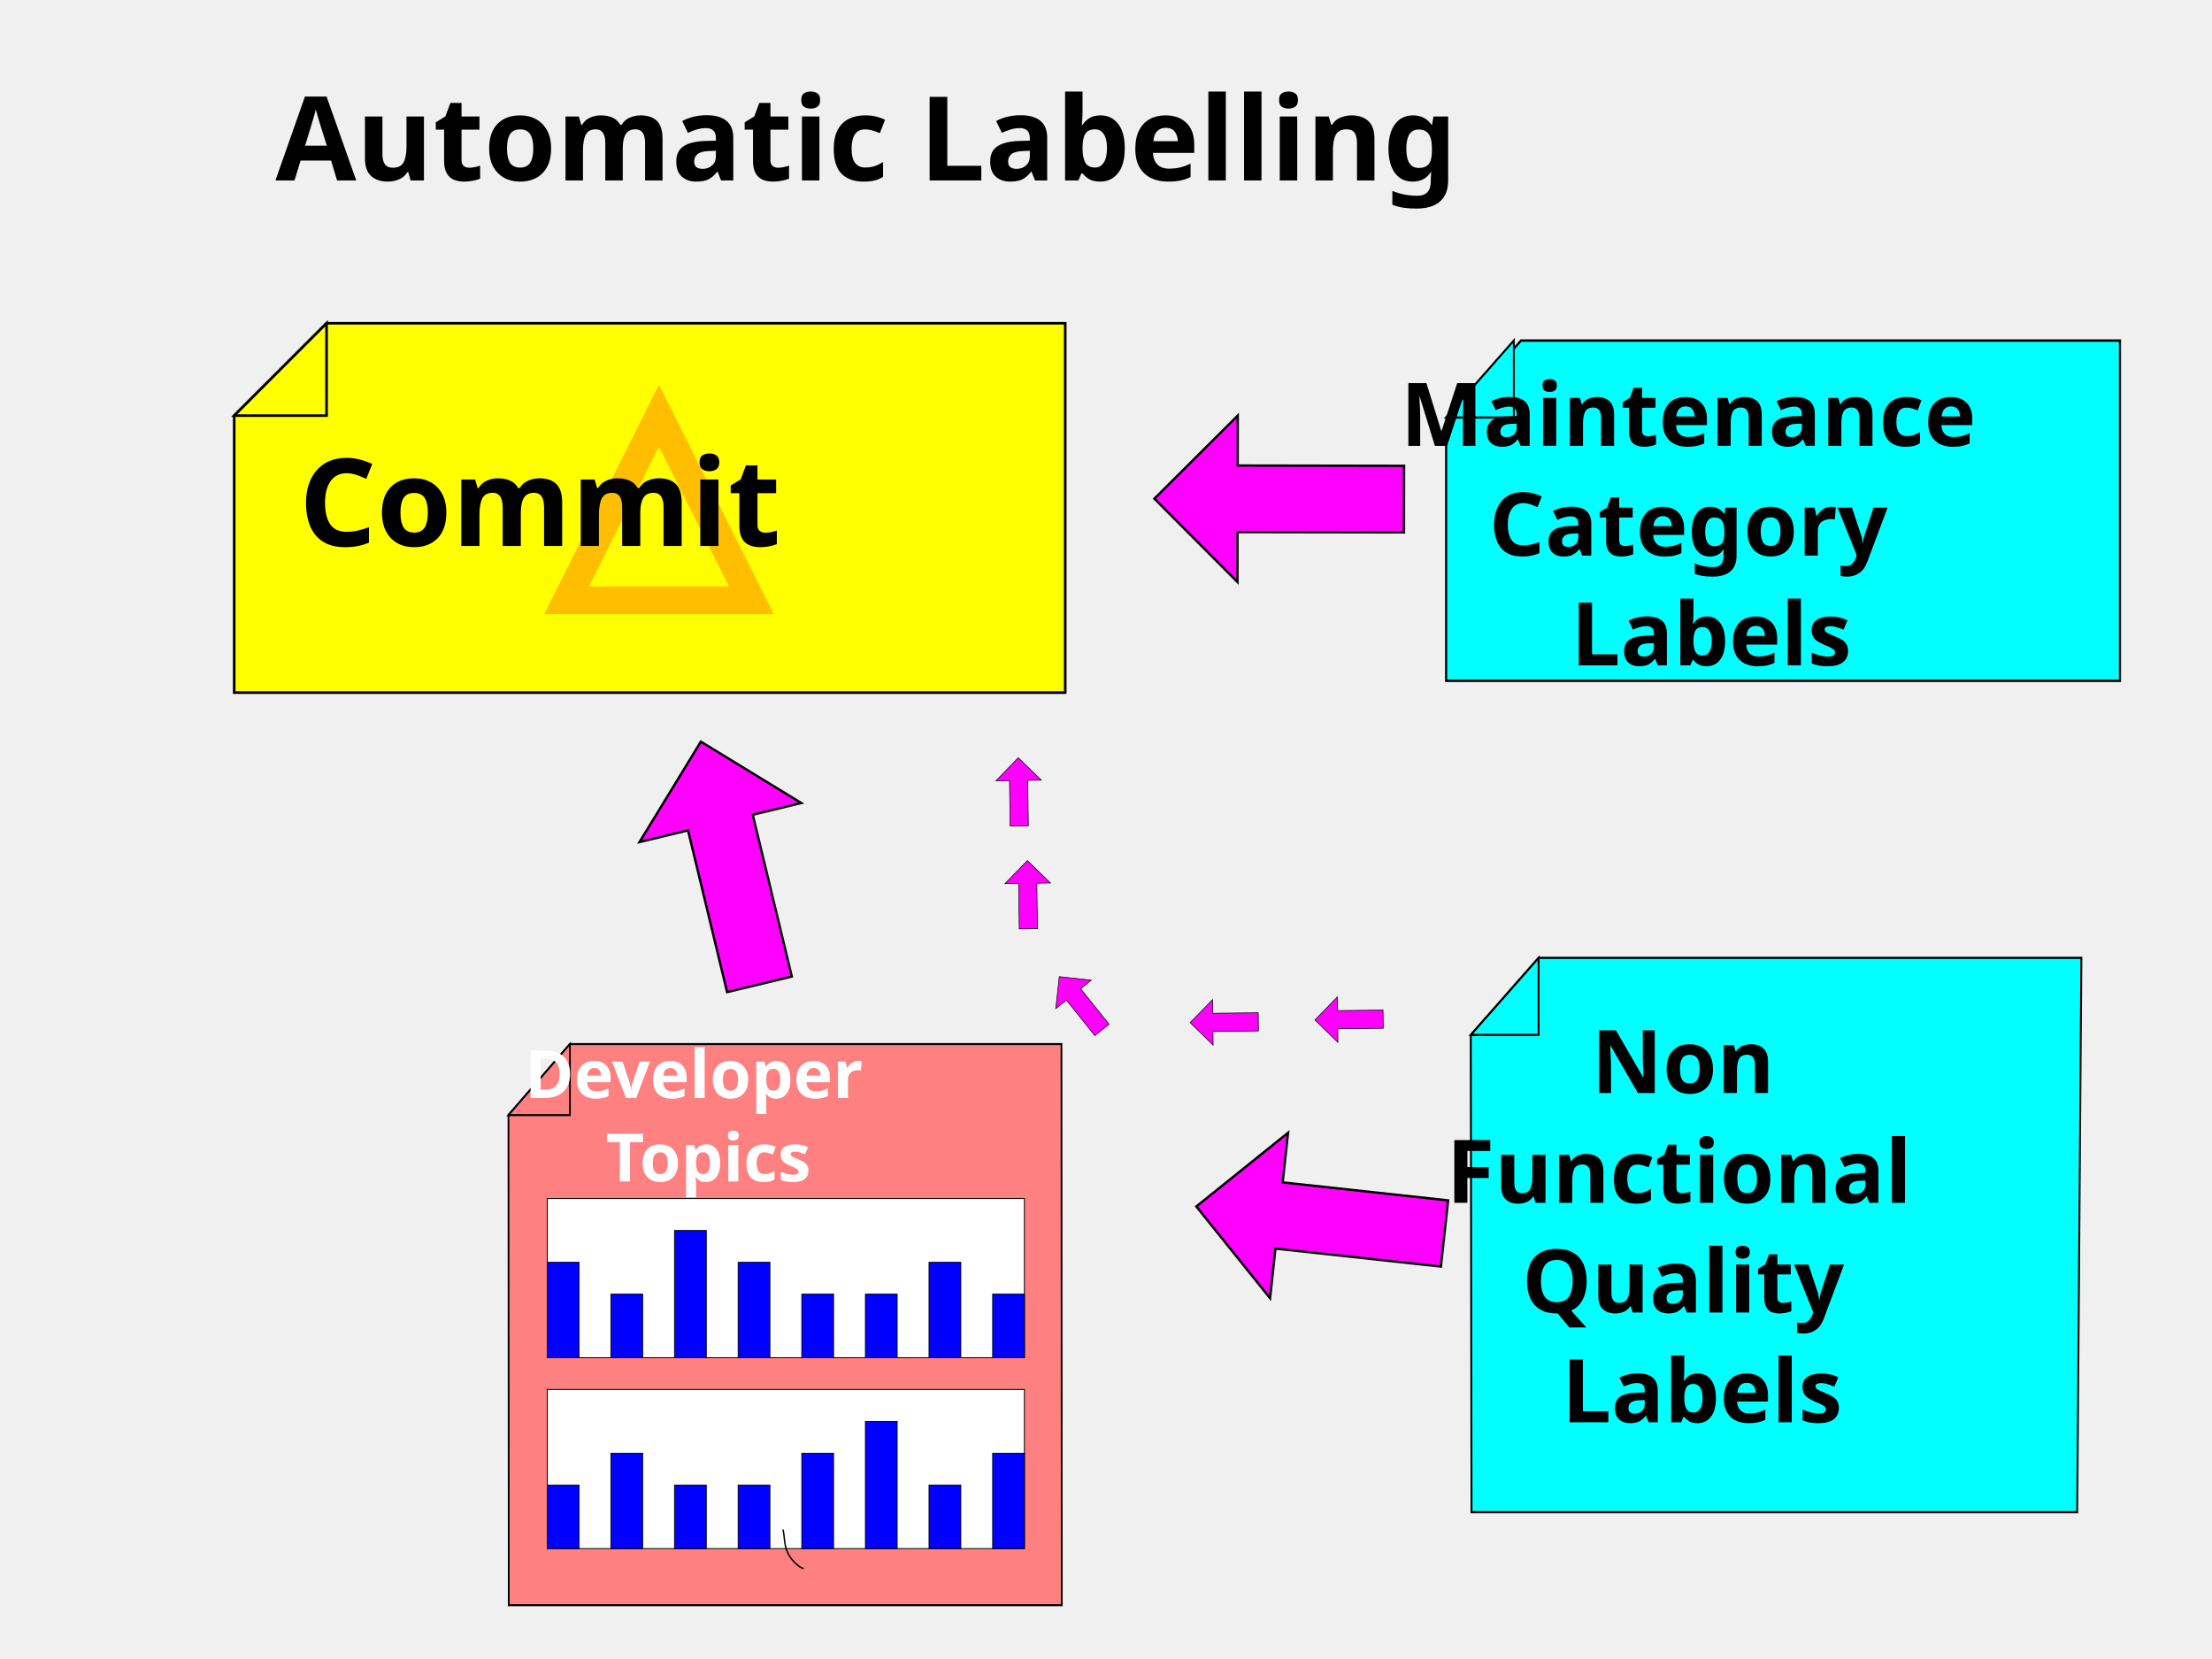
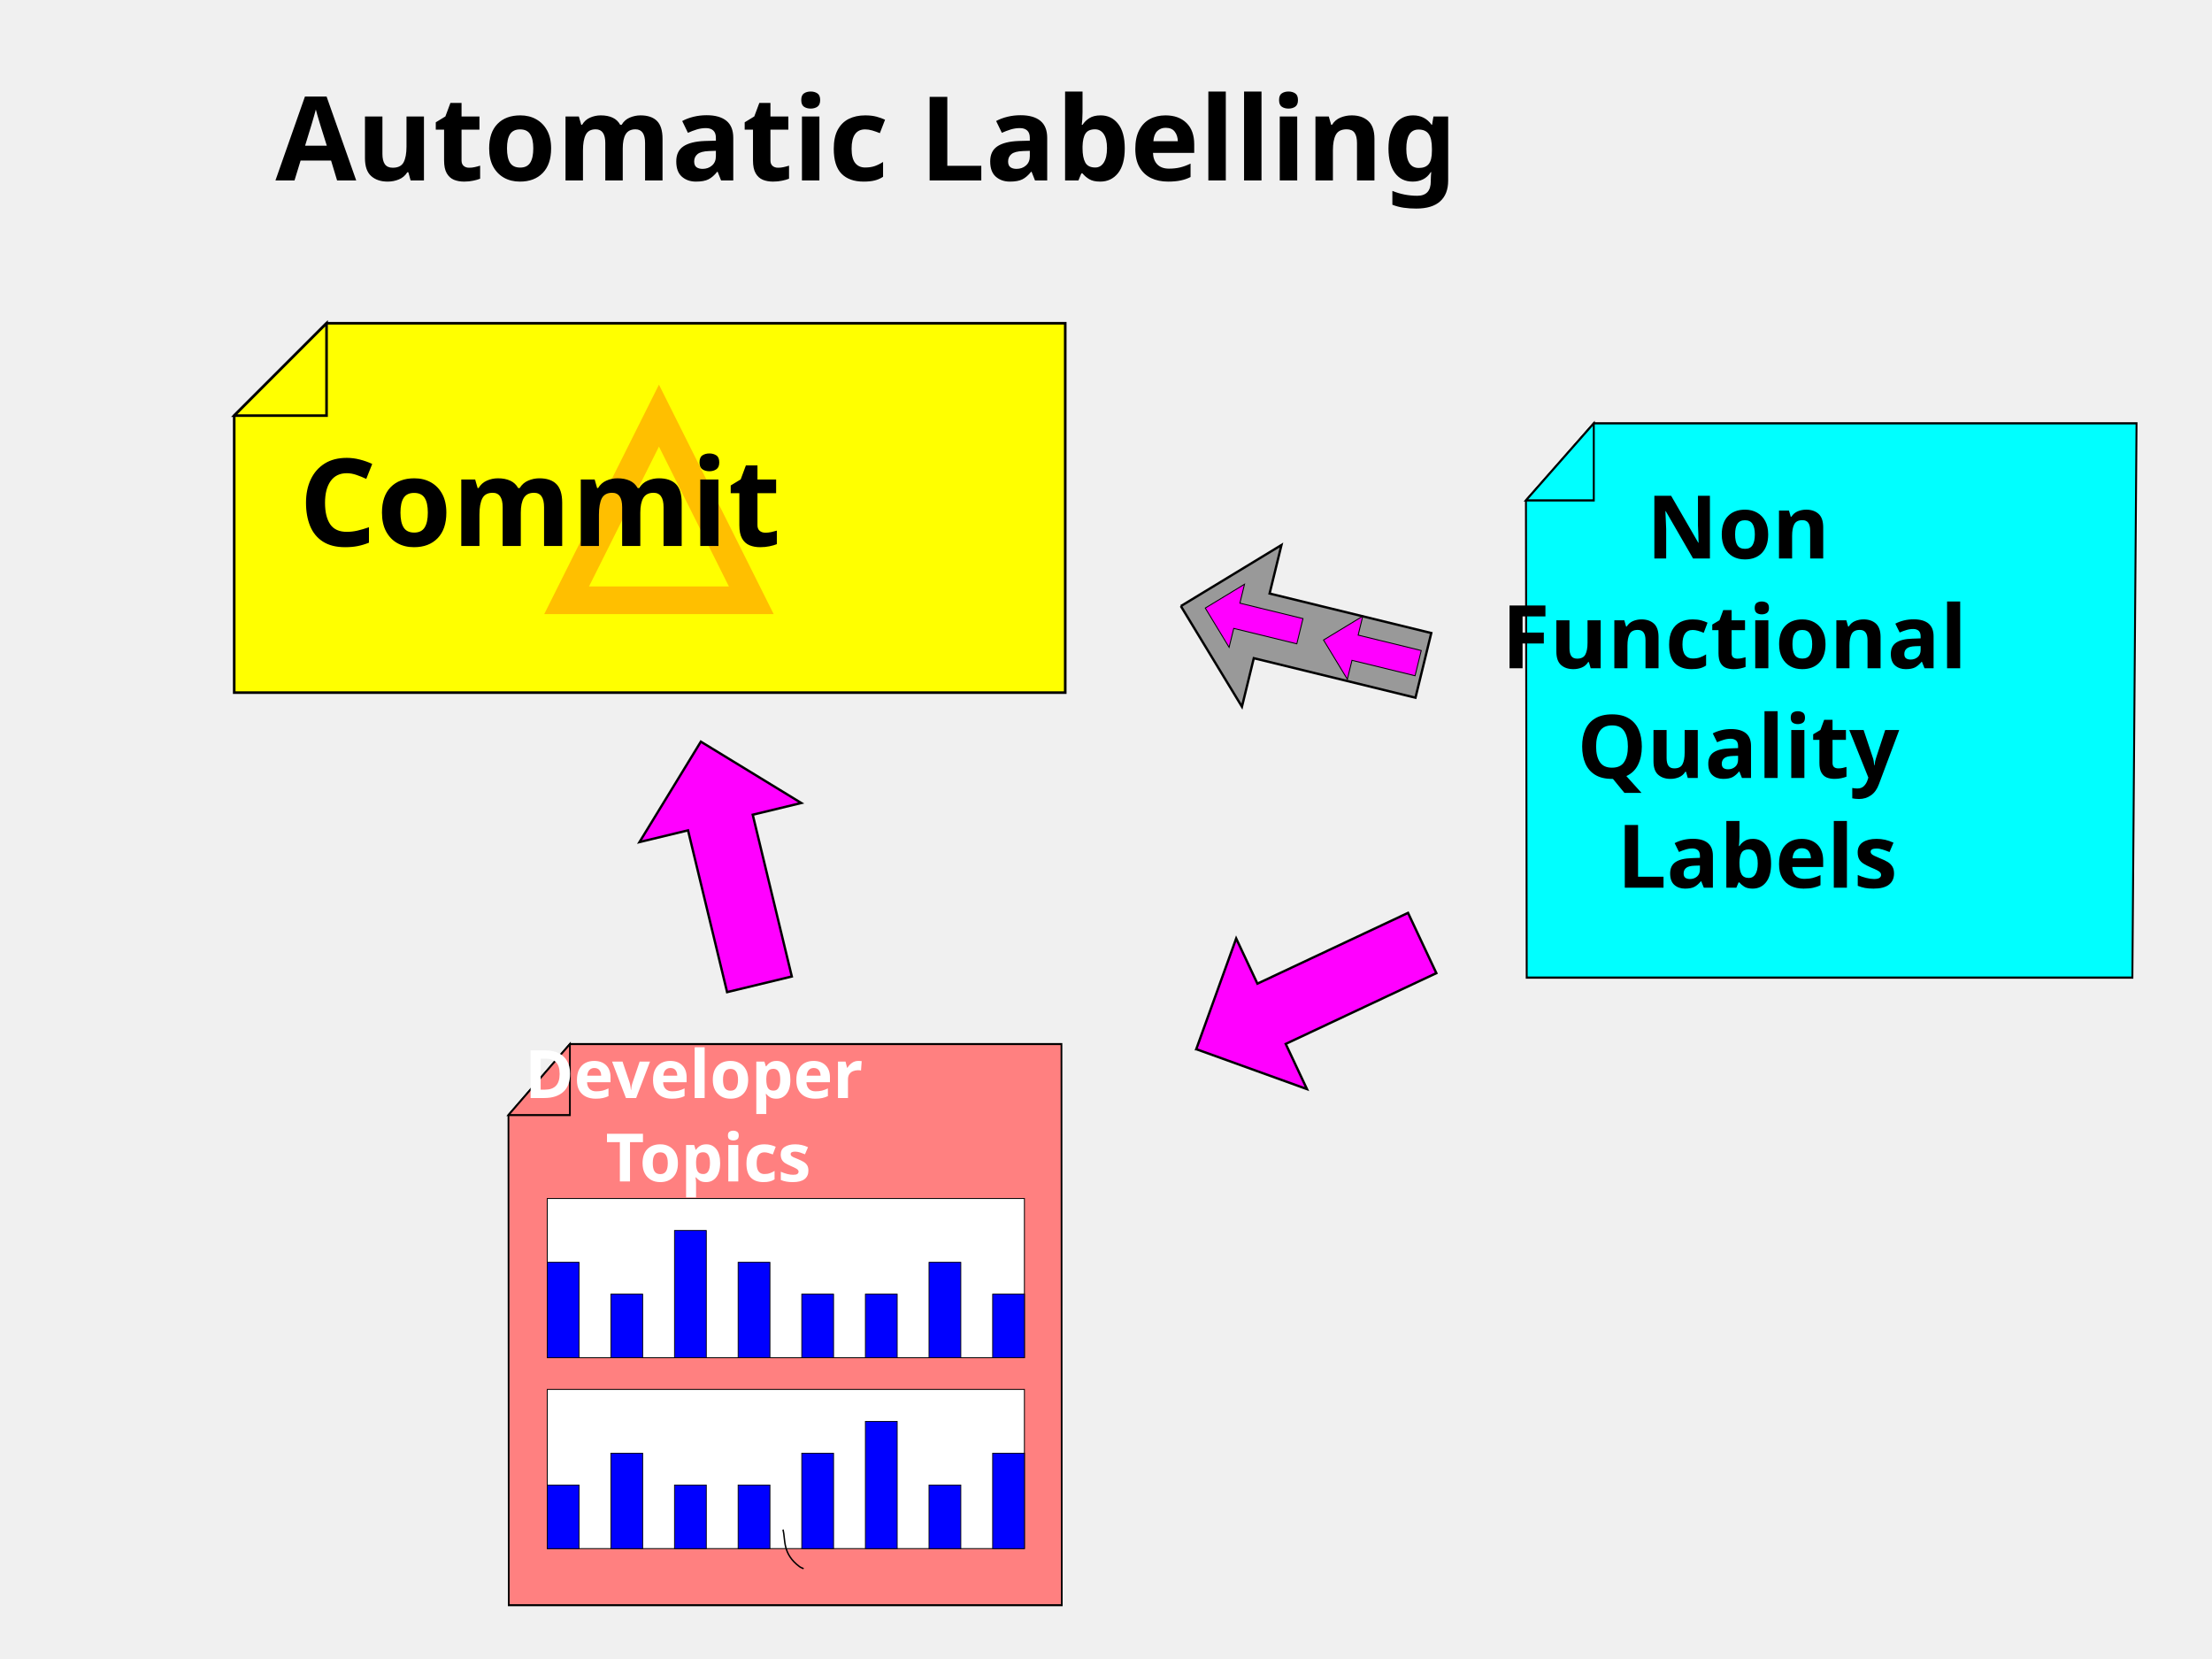
<svg xmlns="http://www.w3.org/2000/svg" width="453.543" height="340.157" id="svg2" version="1.0">
  <defs id="defs4">
    </defs>
  <g id="layer1" transform="translate(4.149475e-6,-698.0315)">
    <g id="g3190" transform="matrix(0.5343167,0,0,0.5343167,10.15647,342.1174)">
      <g id="g3178">
        <g id="g2402">
          <path transform="translate(-4.149475e-6,698.0315)" id="path2398" d="M 106.299,92.126 L 70.866,127.559 L 70.866,233.858 L 389.764,233.858 L 389.764,92.126 L 106.299,92.126 L 106.299,92.126 z" style="fill:#ffff00;fill-rule:evenodd;stroke:#000000;stroke-width:1px;stroke-linecap:butt;stroke-linejoin:miter;stroke-opacity:1" />
          <path transform="translate(-4.149475e-6,698.0315)" id="path2400" d="M 70.866,127.559 L 106.299,92.126 L 106.299,127.559 L 70.866,127.559 z" style="fill:#ffff00;fill-rule:evenodd;stroke:#000000;stroke-width:1px;stroke-linecap:butt;stroke-linejoin:miter;stroke-opacity:1" />
        </g>
        <path style="fill:none;fill-rule:evenodd;stroke:#ffbf00;stroke-width:10.63;stroke-linecap:butt;stroke-linejoin:miter;stroke-miterlimit:4;stroke-dasharray:none;stroke-opacity:1" d="M 198.425,896.457 L 233.858,825.591 L 269.291,896.457 L 198.425,896.457 z" id="path2406" />
      </g>
      <text id="text3184" y="875.619" x="230.641" style="font-size:46.695px;font-style:normal;font-weight:bold;text-align:center;writing-mode:lr-tb;text-anchor:middle;fill:#000000;fill-opacity:1;stroke:none;stroke-width:1px;stroke-linecap:butt;stroke-linejoin:miter;stroke-opacity:1;font-family:Sans;-inkscape-font-specification:Sans" xml:space="preserve">
        <tspan id="tspan3188" y="875.619" x="230.641">Commit</tspan>
      </text>
    </g>
    <path style="fill:#ff00ff;fill-rule:evenodd;stroke:#000000;stroke-width:0.482px;stroke-linecap:butt;stroke-linejoin:miter;stroke-opacity:1" d="M 143.701,850.098 L 131.121,870.688 C 131.121,870.688 141.072,868.285 141.072,868.285 L 149.083,901.455 L 162.351,898.25 L 154.34,865.081 L 164.291,862.677 L 143.701,850.098 z" id="path3296" />
-     <g id="g2520" transform="translate(272.4817,-157.5938)">
-       <g transform="matrix(0.3925926,0,0,0.4459937,65.73658,519.2969)" id="g3266">
-         <path id="path3262" d="M -67.141,910.679 L -106.244,949.782 L -106.244,1067.091 L 245.684,1067.091 L 245.684,910.679 L -67.141,910.679 L -67.141,910.679 z" style="fill:#00ffff;fill-rule:evenodd;stroke:#000000;stroke-width:1.104px;stroke-linecap:butt;stroke-linejoin:miter;stroke-opacity:1" />
-         <path id="path3264" d="M -106.299,946.063 L -70.866,910.63 L -70.866,946.063 L -106.299,946.063 z" style="fill:#00ffff;fill-rule:evenodd;stroke:#000000;stroke-width:1px;stroke-linecap:butt;stroke-linejoin:miter;stroke-opacity:1" />
-       </g>
-       <text id="text3270" y="947.044" x="94.735" style="font-size:18px;font-style:normal;font-weight:bold;text-align:center;writing-mode:lr-tb;text-anchor:middle;fill:#000000;fill-opacity:1;stroke:none;stroke-width:1px;stroke-linecap:butt;stroke-linejoin:miter;stroke-opacity:1;font-family:Sans;-inkscape-font-specification:Sans" xml:space="preserve">
-         <tspan y="947.044" x="94.735" id="tspan3272">Maintenance</tspan>
-         <tspan y="969.544" x="94.735" id="tspan2452">Category</tspan>
-         <tspan id="tspan2518" y="992.044" x="94.735">Labels</tspan>
-       </text>
-     </g>
    <g id="g4093" transform="translate(-65.76093,-11.03564)">
      <g style="fill:#ff8080" transform="matrix(0.9056603,0,0,0.921367,148.2738,70.4726)" id="g4057">
        <g style="fill:#ff8080" id="g4059" transform="matrix(0.3925926,0,0,0.4459937,65.73658,519.2969)">
          <path style="fill:#ff8080;fill-rule:evenodd;stroke:#000000;stroke-width:1px;stroke-linecap:butt;stroke-linejoin:miter;stroke-opacity:1" d="M -70.866,910.63 L -106.299,946.063 L -106.116,1190.618 L 212.782,1190.618 L 212.598,910.63 L -70.866,910.63 L -70.866,910.63 z" id="path4061" />
          <path style="fill:#ff8080;fill-rule:evenodd;stroke:#000000;stroke-width:1px;stroke-linecap:butt;stroke-linejoin:miter;stroke-opacity:1" d="M -106.299,946.063 L -70.866,910.63 L -70.866,946.063 L -106.299,946.063 z" id="path4063" />
        </g>
      </g>
      <g transform="translate(3.760277,16.53378)" id="g4005">
        <g transform="translate(-80.67671,63.99376)" id="g4031">
          <g id="g2559" transform="matrix(0.1630885,0,0,0.1630885,317.3458,841.4254)">
            <rect style="fill:#ffffff;fill-rule:evenodd;stroke:#000000;stroke-width:1.118px;stroke-linecap:butt;stroke-linejoin:miter;stroke-opacity:1" id="rect2566" width="599.882" height="200.132" x="-382.97" y="201.453" />
            <rect style="fill:#0000ff;fill-rule:evenodd;stroke:#000000;stroke-width:1px;stroke-linecap:butt;stroke-linejoin:miter;stroke-opacity:1" id="rect2568" width="40" height="120" x="-383.029" y="281.644" />
            <rect style="fill:#0000ff;fill-rule:evenodd;stroke:#000000;stroke-width:1px;stroke-linecap:butt;stroke-linejoin:miter;stroke-opacity:1" id="rect2570" width="40" height="80" x="-303.029" y="321.644" />
            <rect style="fill:#0000ff;fill-rule:evenodd;stroke:#000000;stroke-width:1px;stroke-linecap:butt;stroke-linejoin:miter;stroke-opacity:1" id="rect2572" width="40" height="160" x="-223.029" y="241.644" />
            <rect style="fill:#0000ff;fill-rule:evenodd;stroke:#000000;stroke-width:1px;stroke-linecap:butt;stroke-linejoin:miter;stroke-opacity:1" id="rect2574" width="40" height="120" x="-143.029" y="281.644" />
            <rect style="fill:#0000ff;fill-rule:evenodd;stroke:#000000;stroke-width:1px;stroke-linecap:butt;stroke-linejoin:miter;stroke-opacity:1" id="rect2576" width="40" height="120" x="96.971" y="281.644" />
            <rect style="fill:#0000ff;fill-rule:evenodd;stroke:#000000;stroke-width:1px;stroke-linecap:butt;stroke-linejoin:miter;stroke-opacity:1" id="rect2578" width="40" height="80" x="176.971" y="321.644" />
            <rect style="fill:#0000ff;fill-rule:evenodd;stroke:#000000;stroke-width:1px;stroke-linecap:butt;stroke-linejoin:miter;stroke-opacity:1" id="rect2580" width="40" height="80" x="-63.029" y="321.644" />
            <rect style="fill:#0000ff;fill-rule:evenodd;stroke:#000000;stroke-width:1px;stroke-linecap:butt;stroke-linejoin:miter;stroke-opacity:1" id="rect2582" width="40" height="80" x="16.971" y="321.644" />
          </g>
          <g id="g2579" transform="matrix(0.1630885,0,0,0.1630885,317.3458,841.4254)">
            <rect style="fill:#ffffff;fill-rule:evenodd;stroke:#000000;stroke-width:1.118px;stroke-linecap:butt;stroke-linejoin:miter;stroke-opacity:1" id="rect2584" width="599.882" height="200.132" x="-216.912" y="441.453" transform="scale(-1,1)" />
            <rect style="fill:#0000ff;fill-rule:evenodd;stroke:#000000;stroke-width:1px;stroke-linecap:butt;stroke-linejoin:miter;stroke-opacity:1" id="rect2586" width="40" height="120" x="-216.971" y="521.644" transform="scale(-1,1)" />
            <rect style="fill:#0000ff;fill-rule:evenodd;stroke:#000000;stroke-width:1px;stroke-linecap:butt;stroke-linejoin:miter;stroke-opacity:1" id="rect2588" width="40" height="80" x="-136.971" y="561.644" transform="scale(-1,1)" />
            <rect style="fill:#0000ff;fill-rule:evenodd;stroke:#000000;stroke-width:1px;stroke-linecap:butt;stroke-linejoin:miter;stroke-opacity:1" id="rect2590" width="40" height="160" x="-56.971" y="481.644" transform="scale(-1,1)" />
            <rect style="fill:#0000ff;fill-rule:evenodd;stroke:#000000;stroke-width:1px;stroke-linecap:butt;stroke-linejoin:miter;stroke-opacity:1" id="rect2592" width="40" height="120" x="23.029" y="521.644" transform="scale(-1,1)" />
            <rect style="fill:#0000ff;fill-rule:evenodd;stroke:#000000;stroke-width:1px;stroke-linecap:butt;stroke-linejoin:miter;stroke-opacity:1" id="rect2594" width="40" height="120" x="263.029" y="521.644" transform="scale(-1,1)" />
            <rect style="fill:#0000ff;fill-rule:evenodd;stroke:#000000;stroke-width:1px;stroke-linecap:butt;stroke-linejoin:miter;stroke-opacity:1" id="rect2596" width="40" height="80" x="343.029" y="561.644" transform="scale(-1,1)" />
            <rect style="fill:#0000ff;fill-rule:evenodd;stroke:#000000;stroke-width:1px;stroke-linecap:butt;stroke-linejoin:miter;stroke-opacity:1" id="rect2598" width="40" height="80" x="103.029" y="561.644" transform="scale(-1,1)" />
            <rect style="fill:#0000ff;fill-rule:evenodd;stroke:#000000;stroke-width:1px;stroke-linecap:butt;stroke-linejoin:miter;stroke-opacity:1" id="rect2600" width="40" height="80" x="183.029" y="561.644" transform="scale(-1,1)" />
          </g>
          <text id="text3860" y="853.676" x="307.469" style="font-size:13.682px;font-style:normal;font-weight:bold;text-align:center;text-anchor:middle;fill:#ffffff;fill-opacity:1;stroke:none;stroke-width:1px;stroke-linecap:butt;stroke-linejoin:miter;stroke-opacity:1;font-family:Sans" xml:space="preserve">
            <tspan id="tspan2648" y="853.676" x="309.847">Developer </tspan>
            <tspan id="tspan4003" y="870.779" x="307.469">Topics</tspan>
          </text>
          <path id="path4560" d="M 303.229,942.16 C 303.763,944.297 303.052,947.09 306.605,949.755 C 306.856,949.943 307.167,950.036 307.448,950.176" style="fill:none;fill-rule:evenodd;stroke:#000000;stroke-width:0.295px;stroke-linecap:butt;stroke-linejoin:miter;stroke-opacity:1" />
        </g>
      </g>
    </g>
-     <g id="g4071" transform="translate(277.5573,-31.00088)">
+     <g id="g4071" transform="translate(288.871,-140.6024)">
      <g transform="matrix(0.3925926,0,0,0.4459937,65.73658,519.2969)" id="g4073">
-         <path id="path4075" d="M -70.866,910.63 L -106.299,946.063 L -105.898,1165.445 L 210.422,1165.445 L 212.598,910.63 L -70.866,910.63 L -70.866,910.63 z" style="fill:#00ffff;fill-rule:evenodd;stroke:#000000;stroke-width:1px;stroke-linecap:butt;stroke-linejoin:miter;stroke-opacity:1" />
-         <path id="path4077" d="M -106.299,946.063 L -70.866,910.63 L -70.866,946.063 L -106.299,946.063 z" style="fill:#00ffff;fill-rule:evenodd;stroke:#000000;stroke-width:1px;stroke-linecap:butt;stroke-linejoin:miter;stroke-opacity:1" />
+         <path id="path4075" d="m -70.866,910.63 -35.433,35.433 0.402,219.382 316.32,0 2.176,-254.815 -283.465,0 0,0 z" style="fill:#00ffff;fill-rule:evenodd;stroke:#000000;stroke-width:1px;stroke-linecap:butt;stroke-linejoin:miter;stroke-opacity:1" />
+         <path id="path4077" d="m -106.299,946.063 35.433,-35.433 0,35.433 -35.433,0 z" style="fill:#00ffff;fill-rule:evenodd;stroke:#000000;stroke-width:1px;stroke-linecap:butt;stroke-linejoin:miter;stroke-opacity:1" />
      </g>
-       <text id="text4079" y="953.15" x="87.783" style="font-size:18px;font-style:normal;font-weight:bold;text-align:center;writing-mode:lr-tb;text-anchor:middle;fill:#000000;fill-opacity:1;stroke:none;stroke-width:1px;stroke-linecap:butt;stroke-linejoin:miter;stroke-opacity:1;font-family:Sans;-inkscape-font-specification:Sans" xml:space="preserve">
+       <text id="text4079" y="953.15" x="87.783" style="font-size:18px;font-style:normal;font-weight:bold;text-align:center;writing-mode:lr-tb;text-anchor:middle;fill:#000000;fill-opacity:1;stroke:none;font-family:Sans;-inkscape-font-specification:Sans" xml:space="preserve">
        <tspan y="953.15" x="90.912" id="tspan4081">Non </tspan>
        <tspan y="975.65" x="87.783" id="tspan4087">Functional</tspan>
        <tspan y="998.15" x="90.912" id="tspan4091">Quality </tspan>
        <tspan id="tspan4083" y="1020.65" x="87.783">Labels</tspan>
      </text>
    </g>
-     <path style="fill:#ff00ff;fill-rule:evenodd;stroke:#000000;stroke-width:0.482px;stroke-linecap:butt;stroke-linejoin:miter;stroke-opacity:1" d="M 236.692,800.277 L 253.725,817.368 C 253.725,817.368 253.742,807.131 253.742,807.131 L 287.866,807.189 L 287.889,793.54 L 253.766,793.481 L 253.783,783.244 L 236.692,800.277 z" id="path4125" />
-     <path id="path4127" d="M 245.292,945.403 L 260.408,964.21 C 260.408,964.21 261.515,954.034 261.515,954.034 L 295.439,957.725 L 296.915,944.156 L 262.992,940.464 L 264.1,930.287 L 245.292,945.403 z" style="fill:#ff00ff;fill-rule:evenodd;stroke:#000000;stroke-width:0.482px;stroke-linecap:butt;stroke-linejoin:miter;stroke-opacity:1" />
-     <path id="path4129" d="M 208.785,853.397 L 204.19,858.127 C 204.19,858.127 206.987,858.086 206.987,858.086 L 207.123,867.41 L 210.852,867.356 L 210.717,858.032 L 213.514,857.992 L 208.785,853.397 z" style="fill:#ff00ff;fill-rule:evenodd;stroke:#000000;stroke-width:0.132px;stroke-linecap:butt;stroke-linejoin:miter;stroke-opacity:1" />
-     <path id="path4131" d="M 217.195,898.277 L 216.468,904.83 C 216.468,904.83 218.652,903.082 218.652,903.082 L 224.48,910.362 L 227.392,908.031 L 221.564,900.751 L 223.748,899.003 L 217.195,898.277 z" style="fill:#ff00ff;fill-rule:evenodd;stroke:#000000;stroke-width:0.132px;stroke-linecap:butt;stroke-linejoin:miter;stroke-opacity:1" />
-     <path id="path4133" d="M 269.606,907.155 L 274.319,911.766 C 274.319,911.766 274.288,908.968 274.288,908.968 L 283.613,908.867 L 283.572,905.137 L 274.248,905.239 L 274.217,902.441 L 269.606,907.155 z" style="fill:#ff00ff;fill-rule:evenodd;stroke:#000000;stroke-width:0.132px;stroke-linecap:butt;stroke-linejoin:miter;stroke-opacity:1" />
-     <path id="path4905" d="M 210.65,874.483 L 206.056,879.212 C 206.056,879.212 208.853,879.172 208.853,879.172 L 208.988,888.496 L 212.718,888.442 L 212.583,879.118 L 215.38,879.077 L 210.65,874.483 z" style="fill:#ff00ff;fill-rule:evenodd;stroke:#000000;stroke-width:0.132px;stroke-linecap:butt;stroke-linejoin:miter;stroke-opacity:1" />
-     <path id="path4907" d="M 244.019,907.703 L 248.733,912.315 C 248.733,912.315 248.702,909.517 248.702,909.517 L 258.026,909.415 L 257.986,905.686 L 248.661,905.787 L 248.631,902.99 L 244.019,907.703 z" style="fill:#ff00ff;fill-rule:evenodd;stroke:#000000;stroke-width:0.132px;stroke-linecap:butt;stroke-linejoin:miter;stroke-opacity:1" />
+     <path id="path4127" d="m 245.278,913.151 22.698,8.186 c 0,0 -4.354,-9.265 -4.354,-9.265 l 30.884,-14.512 -5.805,-12.354 -30.884,14.512 -4.354,-9.265 -8.186,22.698 z" style="fill:#ff00ff;fill-rule:evenodd;stroke:#000000;stroke-width:0.482px;stroke-linecap:butt;stroke-linejoin:miter;stroke-opacity:1" />
    <text xml:space="preserve" style="font-size:24px;font-style:normal;font-weight:bold;writing-mode:lr-tb;fill:#000000;fill-opacity:1;stroke:none;stroke-width:1px;stroke-linecap:butt;stroke-linejoin:miter;stroke-opacity:1;font-family:Sans;-inkscape-font-specification:Sans" x="56.477" y="735.033" id="text4909">
      <tspan id="tspan4911" x="56.477" y="735.033">Automatic Labelling</tspan>
    </text>
+     <path id="path4127-6" d="m 242.122,822.304 12.523,20.625 c 0,0 2.431,-9.944 2.431,-9.944 l 33.148,8.102 3.241,-13.259 -33.148,-8.102 2.431,-9.944 -20.625,12.523 z" style="fill:#999999;fill-rule:evenodd;stroke:#000000;stroke-width:0.482px;stroke-linecap:butt;stroke-linejoin:miter;stroke-opacity:1" />
+     <path id="path4127-6-6" d="m 247.125,822.708 4.887,8.048 c 0,0 0.948,-3.881 0.948,-3.881 l 12.935,3.162 1.265,-5.174 -12.935,-3.162 0.948,-3.881 -8.048,4.887 z" style="fill:#ff00ff;fill-rule:evenodd;stroke:#000000;stroke-width:0.188px;stroke-linecap:butt;stroke-linejoin:miter;stroke-opacity:1" />
+     <path id="path4127-6-6-2" d="m 271.372,829.258 4.887,8.048 c 0,0 0.948,-3.881 0.948,-3.881 l 12.935,3.162 1.265,-5.174 -12.935,-3.162 0.948,-3.881 -8.048,4.887 z" style="fill:#ff00ff;fill-rule:evenodd;stroke:#000000;stroke-width:0.188px;stroke-linecap:butt;stroke-linejoin:miter;stroke-opacity:1" />
  </g>
</svg>
